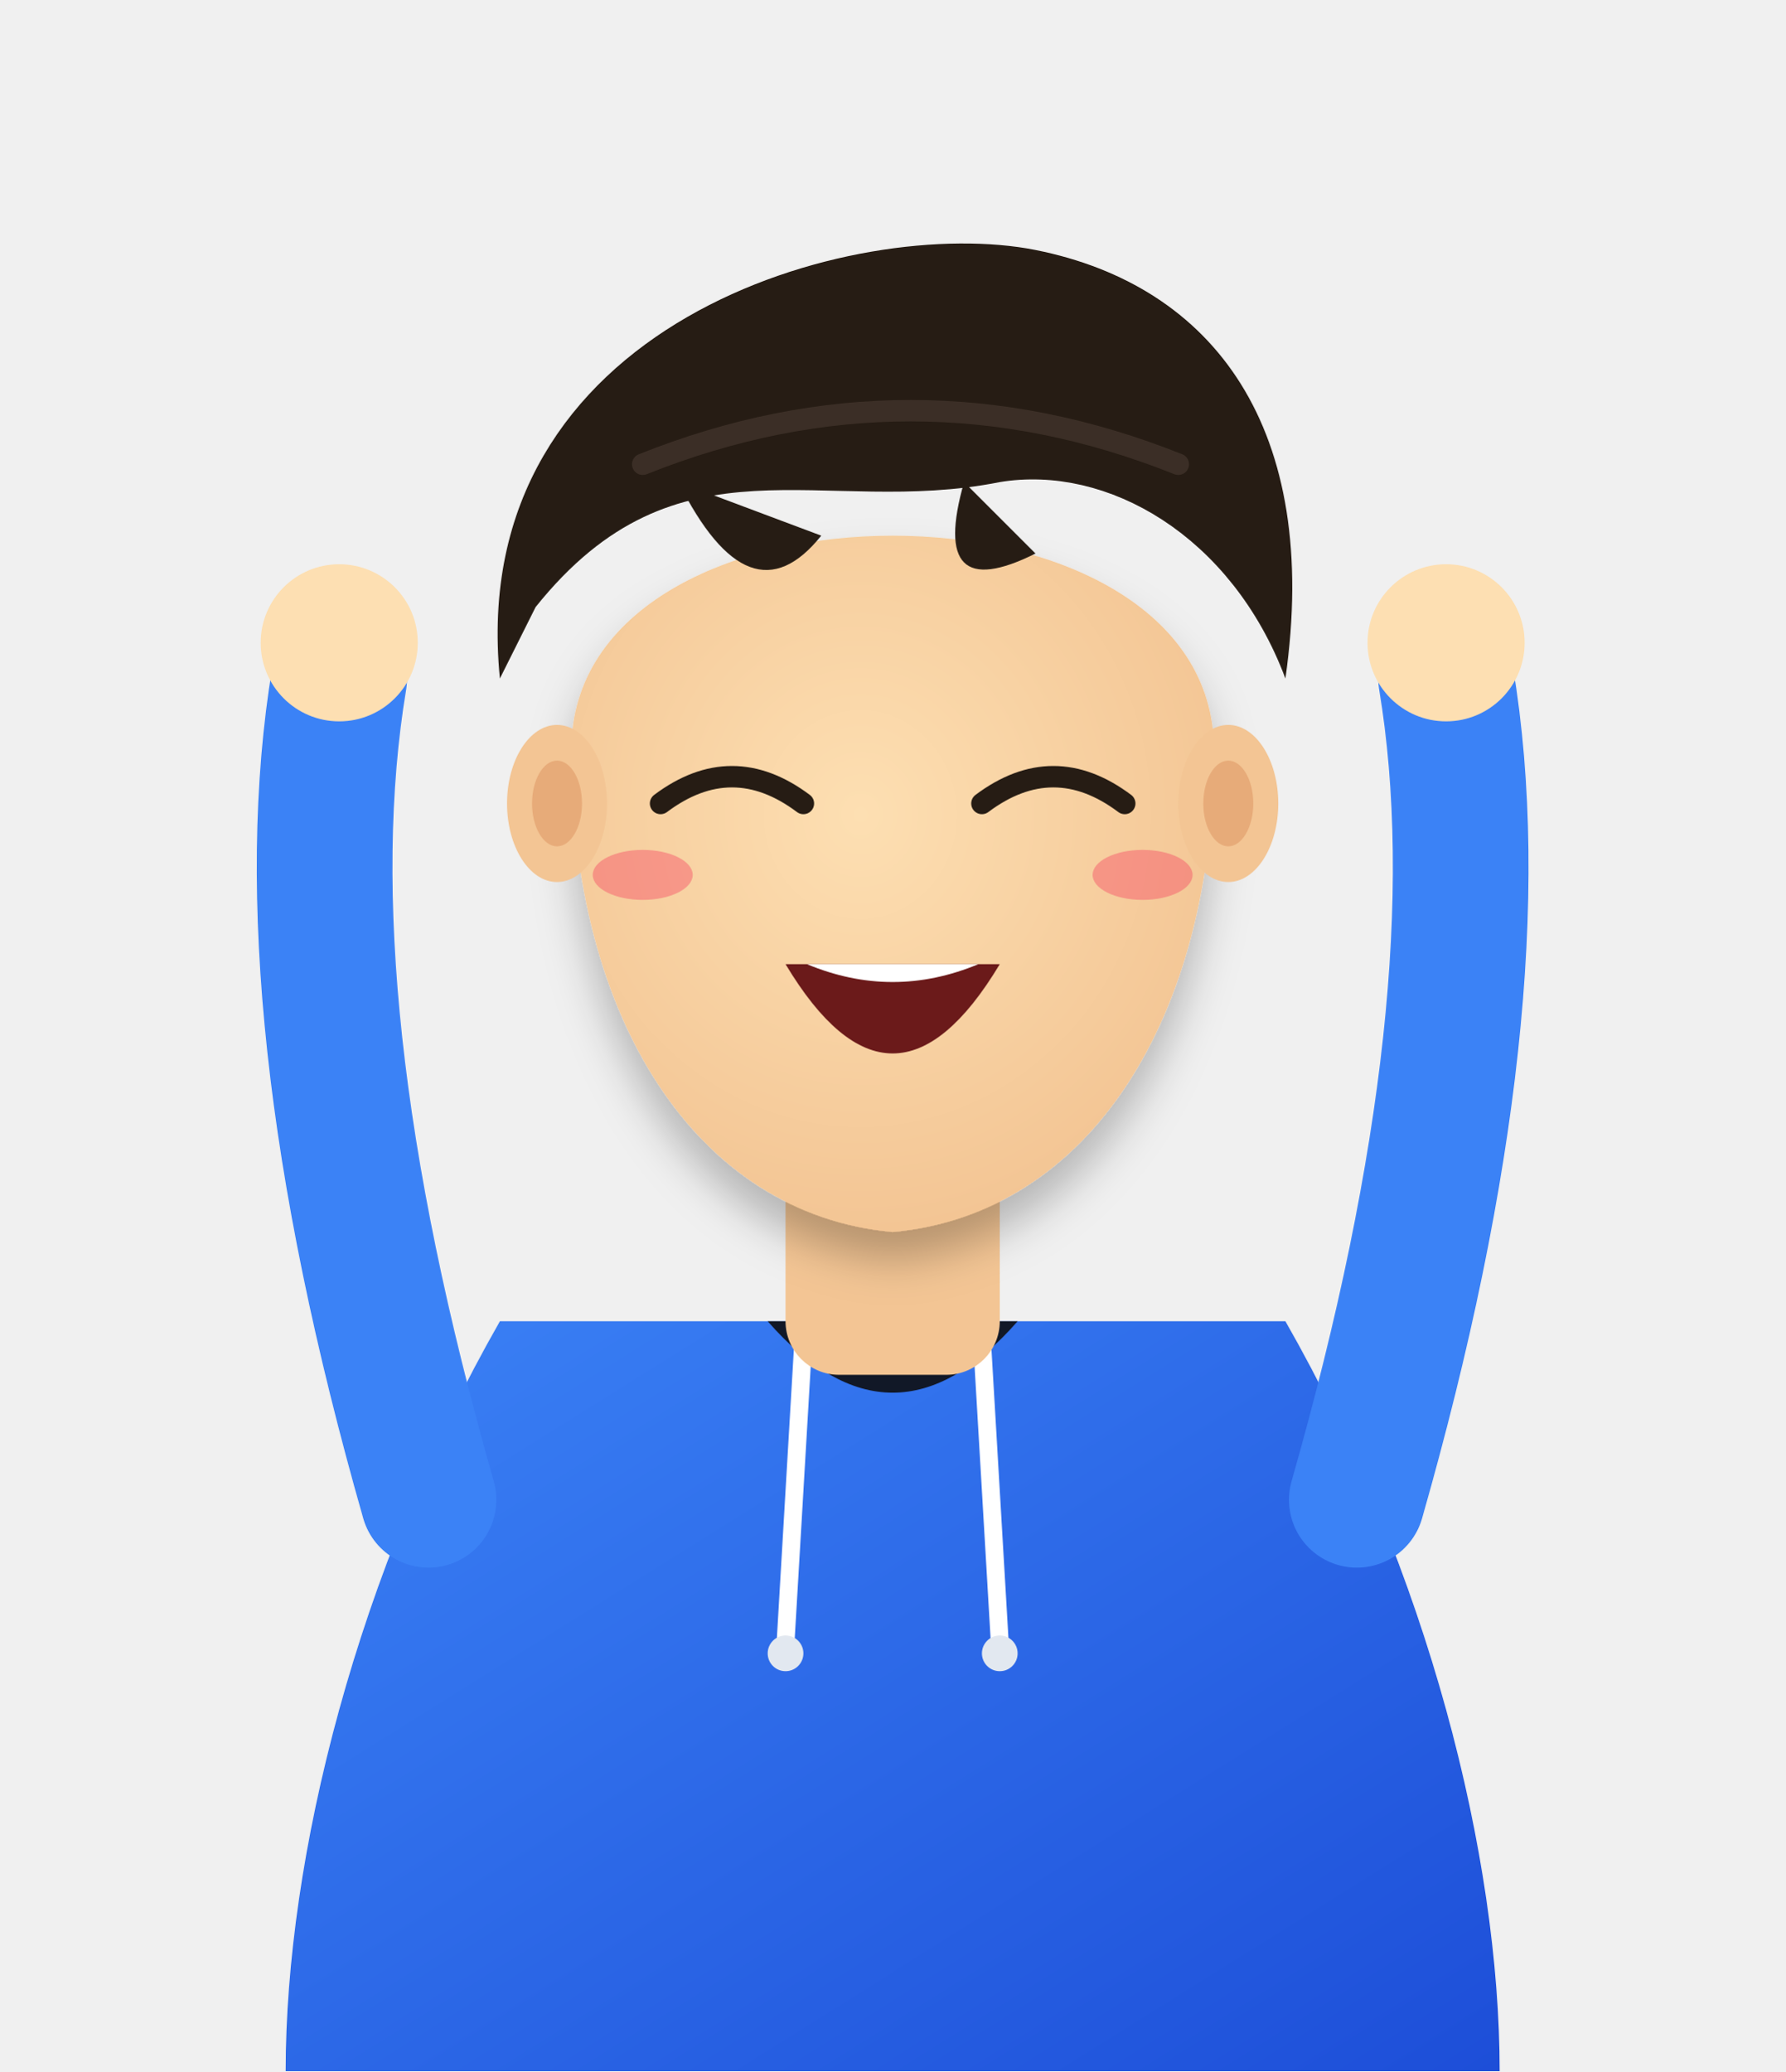
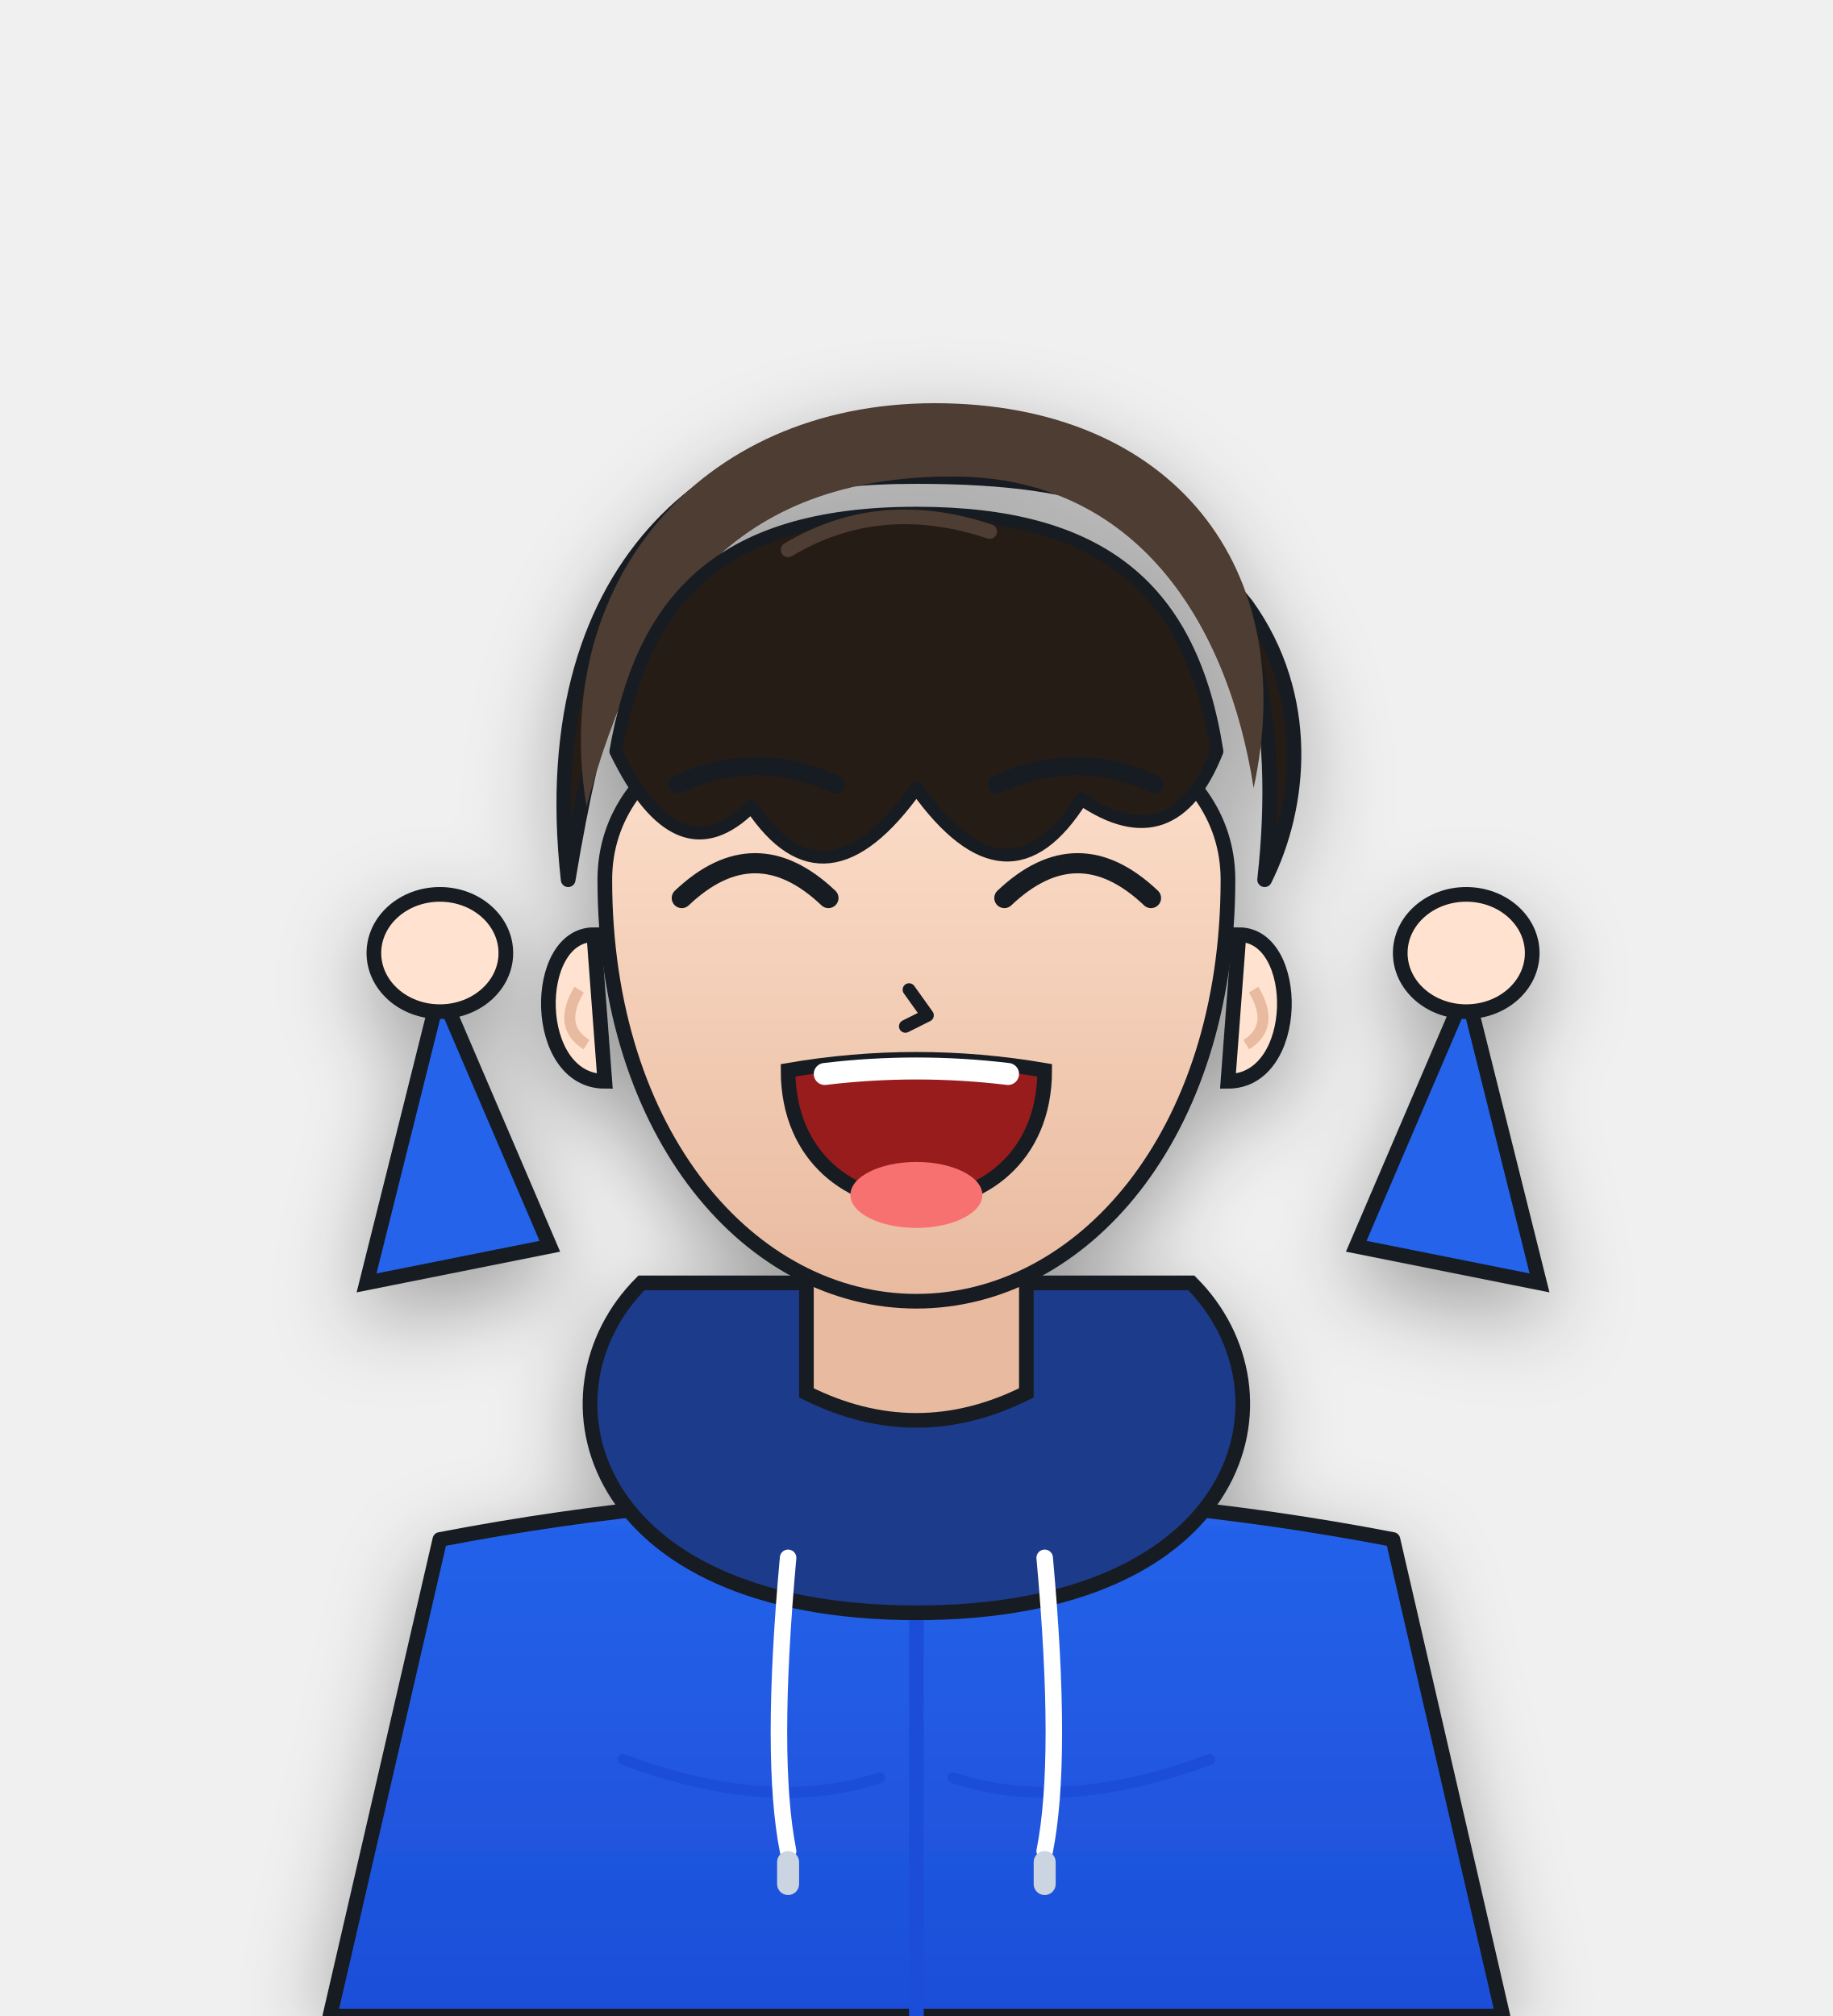
- <svg xmlns="http://www.w3.org/2000/svg" viewBox="0 0 500 580" width="100%" height="100%">
+ <svg xmlns="http://www.w3.org/2000/svg" viewBox="0 0 500 550" width="100%" height="100%">
  <defs>
-     <radialGradient id="skinGrad" cx="45%" cy="40%" r="60%">
-       <stop offset="0%" stop-color="#FDDFB2" />
-       <stop offset="100%" stop-color="#F3C594" />
-     </radialGradient>
-     <linearGradient id="hoodieGrad" x1="0%" y1="0%" x2="100%" y2="100%">
-       <stop offset="0%" stop-color="#3B82F6" />
+     <filter id="softShadow" x="-10%" y="-10%" width="120%" height="120%">
+       <feDropShadow dx="0" dy="8" stdDeviation="12" flood-color="#000" flood-opacity="0.35" />
+     </filter>
+     <linearGradient id="skinGrad" x1="0" y1="0" x2="0" y2="1">
+       <stop offset="0%" stop-color="#FFE2CF" />
+       <stop offset="100%" stop-color="#E8BA9F" />
+     </linearGradient>
+     <linearGradient id="hoodieGrad" x1="0" y1="0" x2="0" y2="1">
+       <stop offset="0%" stop-color="#2563EB" />
      <stop offset="100%" stop-color="#1D4ED8" />
    </linearGradient>
-     <filter id="softShadow" x="-20%" y="-20%" width="140%" height="140%">
-       <feDropShadow dx="0" dy="8" stdDeviation="6" flood-opacity="0.25" />
-     </filter>
  </defs>
-   <path d="M 140 370 C 100 440, 80 520, 80 580 L 420 580 C 420 520, 400 440, 360 370 Z" fill="url(#hoodieGrad)" />
-   <path d="M 215 370 Q 250 410 285 370 Z" fill="#111827" />
-   <line x1="225" y1="375" x2="220" y2="460" stroke="#FFFFFF" stroke-width="5" stroke-linecap="round" />
-   <line x1="275" y1="375" x2="280" y2="460" stroke="#FFFFFF" stroke-width="5" stroke-linecap="round" />
-   <circle cx="220" cy="463" r="5" fill="#E2E8F0" />
-   <circle cx="280" cy="463" r="5" fill="#E2E8F0" />
-   <rect x="220" y="300" width="60" height="85" rx="15" fill="#F3C594" />
-   <path d="M 160 210 C 160 130, 340 130, 340 210 C 340 285, 305 340, 250 345 C 195 340, 160 285, 160 210 Z" fill="url(#skinGrad)" filter="url(#softShadow)" />
-   <ellipse cx="156" cy="225" rx="14" ry="22" fill="#F3C594" />
-   <ellipse cx="344" cy="225" rx="14" ry="22" fill="#F3C594" />
-   <ellipse cx="156" cy="225" rx="7" ry="12" fill="#E7AB79" />
-   <ellipse cx="344" cy="225" rx="7" ry="12" fill="#E7AB79" />
-   <path d="M 120 420 Q 80 280 95 190" stroke="#3B82F6" stroke-width="38" stroke-linecap="round" fill="none" />
-   <circle cx="95" cy="180" r="22" fill="#FDDFB2" />
-   <path d="M 380 420 Q 420 280 405 190" stroke="#3B82F6" stroke-width="38" stroke-linecap="round" fill="none" />
-   <circle cx="405" cy="180" r="22" fill="#FDDFB2" />
-   <path d="M 185 225 Q 205 210 225 225" stroke="#261C14" stroke-width="6" stroke-linecap="round" fill="none" />
-   <path d="M 275 225 Q 295 210 315 225" stroke="#261C14" stroke-width="6" stroke-linecap="round" fill="none" />
-   <path d="M 220 270 Q 250 320 280 270 Z" fill="#6B1A1A" />
-   <path d="M 226 270 Q 250 280 274 270 Z" fill="#FFFFFF" />
-   <ellipse cx="180" cy="245" rx="14" ry="7" fill="#F43F5E" opacity="0.4" />
-   <ellipse cx="320" cy="245" rx="14" ry="7" fill="#F43F5E" opacity="0.4" />
-   <path d="M 140 190 C 130 90, 240 60, 290 70 C 340 80, 370 120, 360 190 C 345 150, 310 130, 280 135 C 230 145, 190 120, 150 170 Z" fill="#261C14" />
-   <path d="M 180 130 C 230 110, 280 110, 330 130" stroke="#4A3B32" stroke-width="6" stroke-linecap="round" fill="none" opacity="0.6" />
-   <path d="M 190 135 Q 210 175 230 150" fill="#261C14" />
-   <path d="M 270 135 Q 260 170 290 155" fill="#261C14" />
+   <g filter="url(#softShadow)">
+     <path d="M 120 420 Q 250 395 380 420 L 410 550 L 90 550 Z" fill="url(#hoodieGrad)" stroke="#181B20" stroke-width="4" stroke-linejoin="round" />
+     <path d="M 250 435 L 250 550" stroke="#1D4ED8" stroke-width="4" stroke-linecap="round" />
+     <path d="M 170 480 Q 210 495 240 485" stroke="#1D4ED8" stroke-width="3" stroke-linecap="round" fill="none" />
+     <path d="M 330 480 Q 290 495 260 485" stroke="#1D4ED8" stroke-width="3" stroke-linecap="round" fill="none" />
+     <path d="M 175 350 C 145 380 160 440 250 440 C 340 440 355 380 325 350 Z" fill="#1E3A8A" stroke="#181B20" stroke-width="4" />
+     <path d="M 215 425 Q 210 480 215 505" stroke="#FFFFFF" stroke-width="4.5" stroke-linecap="round" fill="none" />
+     <rect x="212" y="505" width="6" height="12" rx="3" fill="#CBD5E1" />
+     <path d="M 285 425 Q 290 480 285 505" stroke="#FFFFFF" stroke-width="4.5" stroke-linecap="round" fill="none" />
+     <rect x="282" y="505" width="6" height="12" rx="3" fill="#CBD5E1" />
+     <path d="M 220 330 L 220 380 Q 250 395 280 380 L 280 330 Z" fill="#E8BA9F" stroke="#181B20" stroke-width="4" />
+     <path d="M 162 255 C 145 255 145 295 165 295 Z" fill="#FFE2CF" stroke="#181B20" stroke-width="4" />
+     <path d="M 158 270 Q 152 280 160 285" stroke="#E8BA9F" stroke-width="3" fill="none" />
+     <path d="M 338 255 C 355 255 355 295 335 295 Z" fill="#FFE2CF" stroke="#181B20" stroke-width="4" />
+     <path d="M 342 270 Q 348 280 340 285" stroke="#E8BA9F" stroke-width="3" fill="none" />
+     <path d="M 165 240 C 165 170 335 170 335 240 C 335 310 295 355 250 355 C 205 355 165 310 165 240 Z" fill="url(#skinGrad)" stroke="#181B20" stroke-width="4" stroke-linejoin="round" />
+     <path d="M 248 270 L 253 277 L 247 280" stroke="#181B20" stroke-width="3.5" stroke-linecap="round" stroke-linejoin="round" fill="none" />
+     <path d="M 155 240 C 145 150 200 115 250 115 C 310 115 355 150 345 240 C 355 220 358 190 340 165 C 320 140 300 130 250 130 C 190 130 170 150 155 240 Z" fill="#271E18" stroke="#181B20" stroke-width="4" stroke-linejoin="round" />
+     <path d="M 160 220 C 150 160 190 110 255 110 C 320 110 355 155 342 215 C 335 170 310 130 260 130 C 200 130 175 165 160 220 Z" fill="#4E3C32" />
+     <path d="M 168 205 Q 185 240 205 220 Q 225 250 250 215 Q 275 250 295 218 Q 320 235 332 205 C 325 160 300 140 250 140 C 195 140 175 165 168 205 Z" fill="#271E18" stroke="#181B20" stroke-width="3.5" stroke-linejoin="round" />
+     <path d="M 215 150 Q 240 135 270 145" stroke="#4E3C32" stroke-width="4" stroke-linecap="round" fill="none" />
+     <path d="M 186 245 Q 206 226 226 245" stroke="#181B20" stroke-width="5.5" stroke-linecap="round" fill="none" />
+     <path d="M 274 245 Q 294 226 314 245" stroke="#181B20" stroke-width="5.5" stroke-linecap="round" fill="none" />
+     <path d="M 185 214 Q 206 204 228 214" stroke="#181B20" stroke-width="5" stroke-linecap="round" fill="none" />
+     <path d="M 272 214 Q 294 204 315 214" stroke="#181B20" stroke-width="5" stroke-linecap="round" fill="none" />
+     <path d="M 215 292 Q 250 286 285 292 C 285 340 215 340 215 292 Z" fill="#991B1B" stroke="#181B20" stroke-width="4" />
+     <path d="M 225 293 Q 250 290 275 293" stroke="#FFFFFF" stroke-width="6" stroke-linecap="round" fill="none" />
+     <ellipse cx="250" cy="326" rx="18" ry="9" fill="#F87171" />
+     <g transform="translate(70, 200)">
+       <path d="M 30 150 L 50 70 L 80 140 Z" fill="#2563EB" stroke="#181B20" stroke-width="4" />
+       <ellipse cx="50" cy="60" rx="18" ry="16" fill="#FFE2CF" stroke="#181B20" stroke-width="4" />
+     </g>
+     <g transform="translate(350, 200)">
+       <path d="M 70 150 L 50 70 L 20 140 Z" fill="#2563EB" stroke="#181B20" stroke-width="4" />
+       <ellipse cx="50" cy="60" rx="18" ry="16" fill="#FFE2CF" stroke="#181B20" stroke-width="4" />
+     </g>
+   </g>
</svg>
